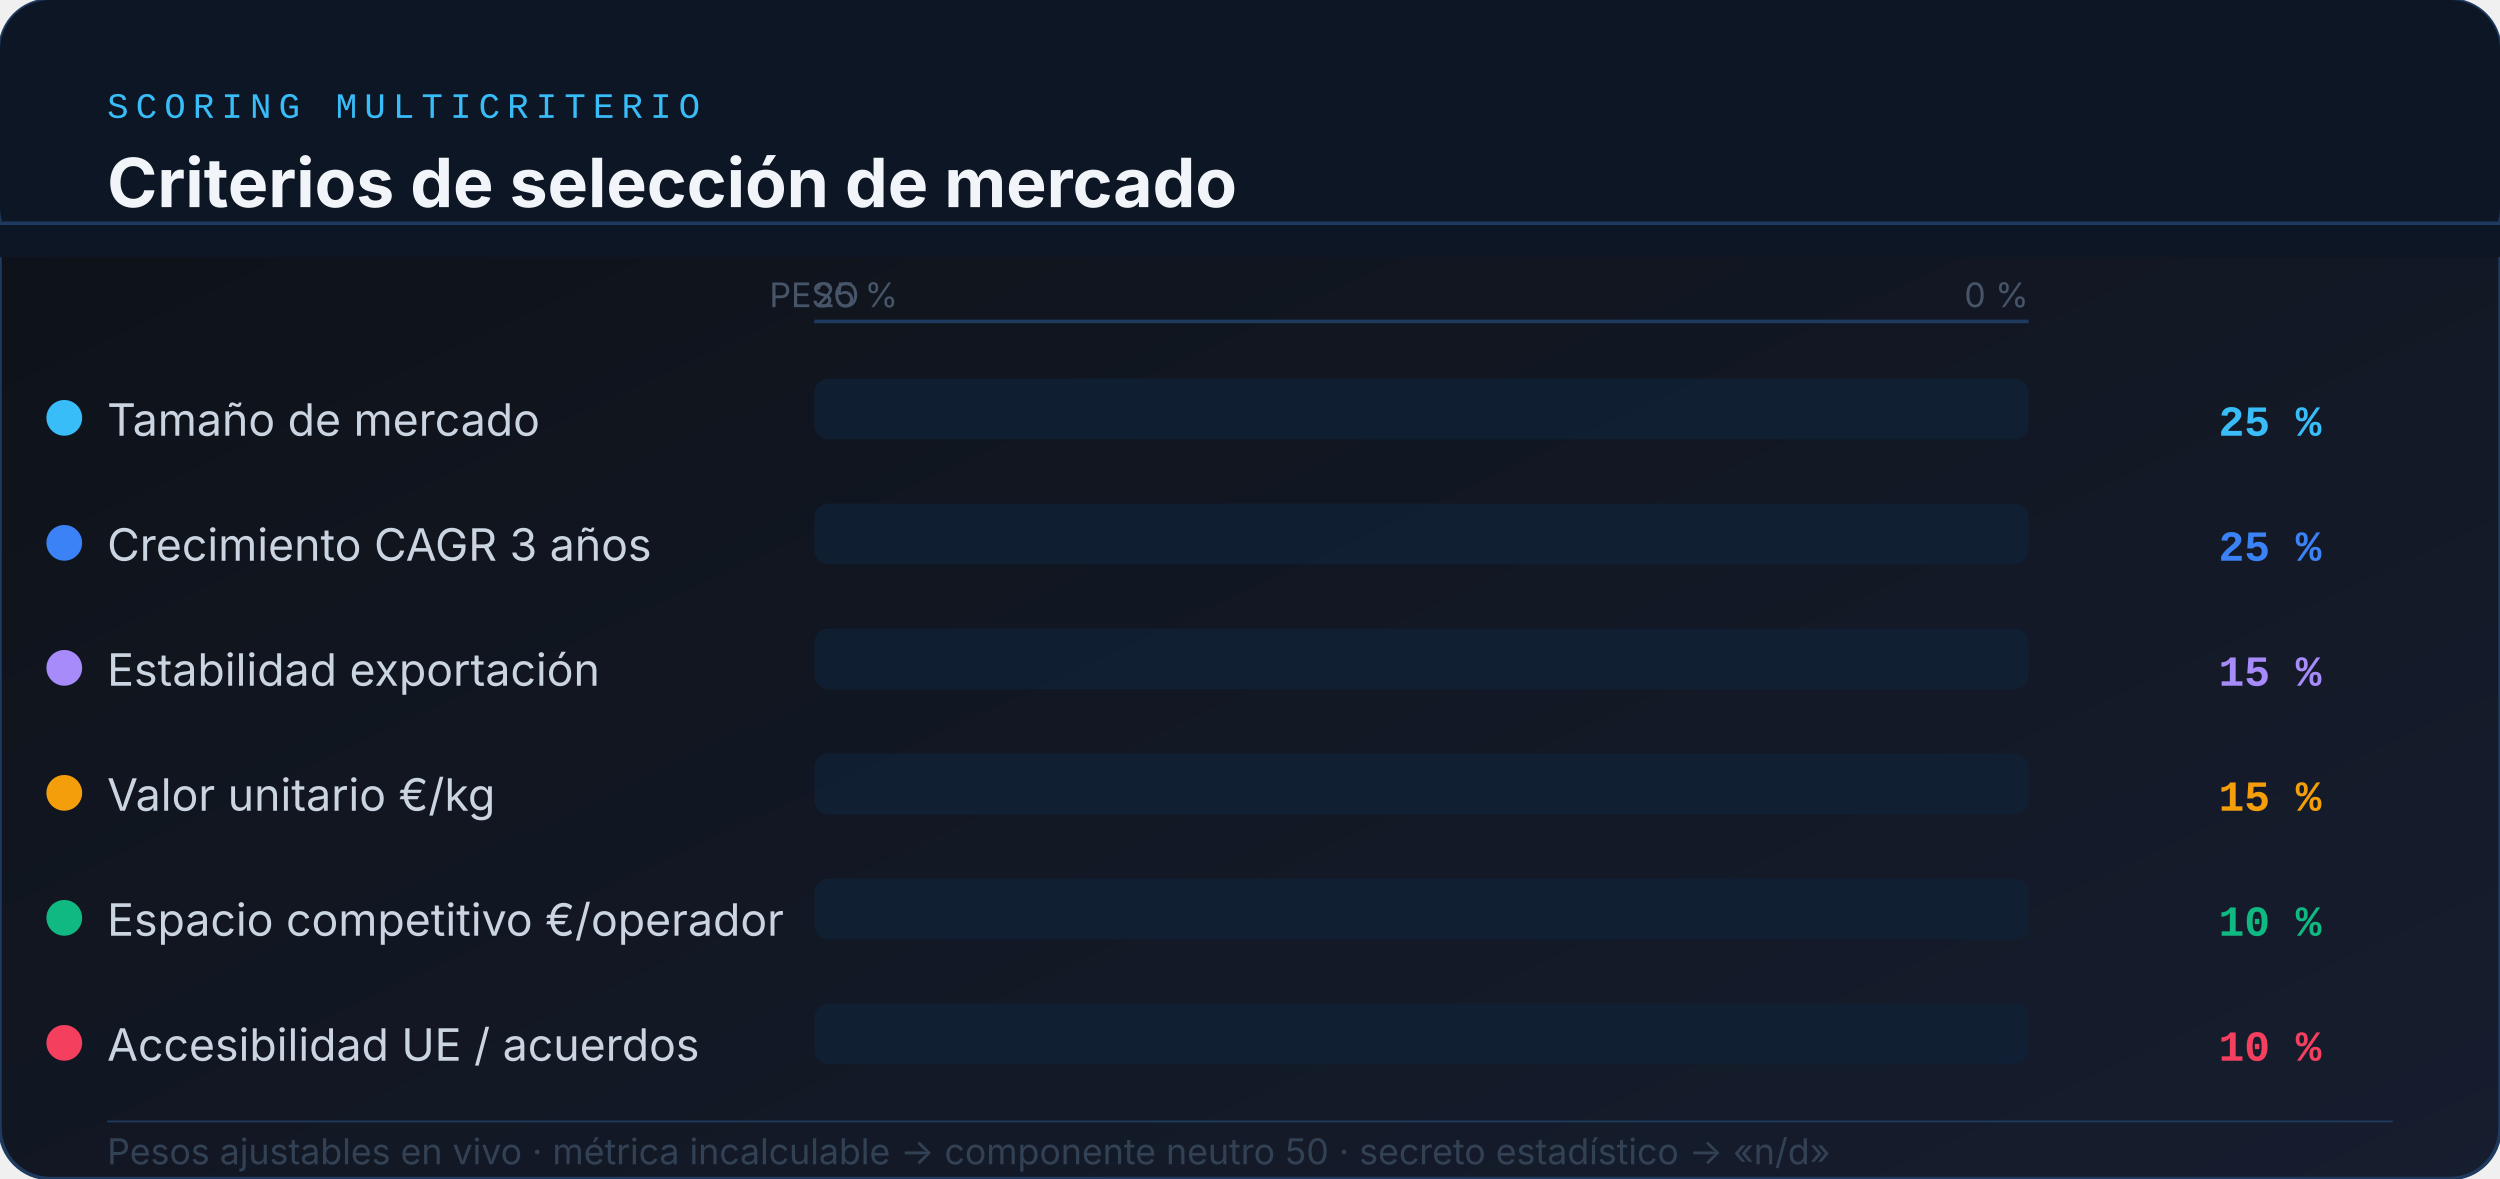
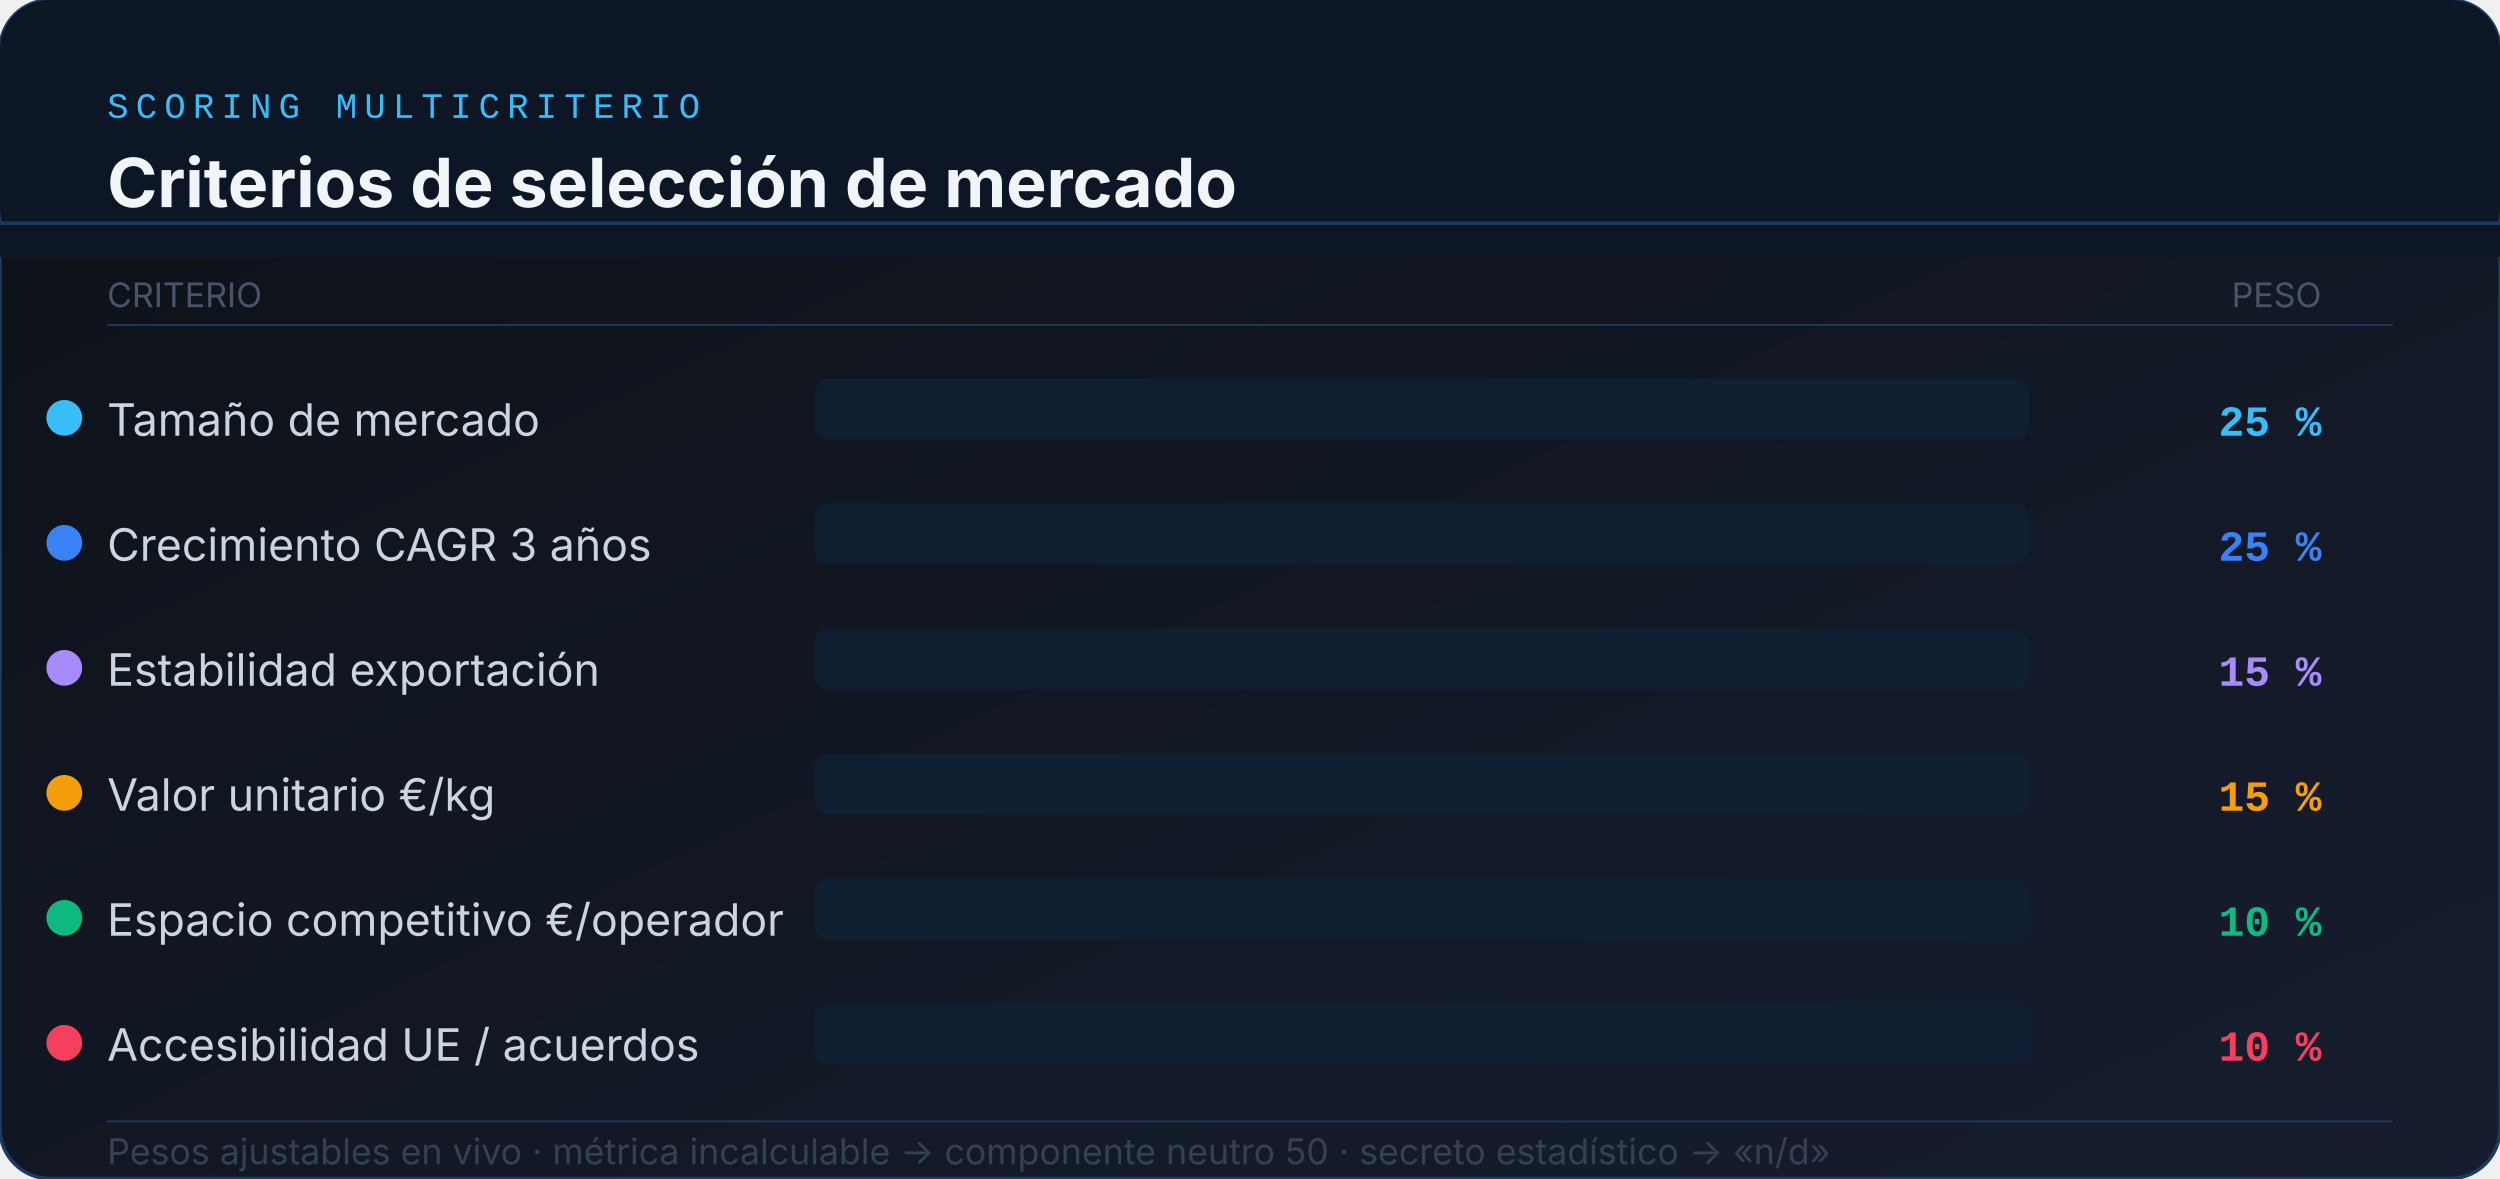
<svg xmlns="http://www.w3.org/2000/svg" viewBox="0 0 700 330" width="700" role="img" aria-label="Scoring multicriterio: 6 componentes con sus pesos">
  <defs>
    <linearGradient id="bg" x1="0%" y1="0%" x2="100%" y2="100%">
      <stop offset="0%" stop-color="#0d1117" />
      <stop offset="100%" stop-color="#161d2e" />
    </linearGradient>
    <style>
    .label    { font-family: -apple-system, BlinkMacSystemFont, 'Segoe UI', sans-serif; font-size: 12.5px; fill: #cbd5e1; }
    .pct      { font-family: 'Courier New', 'Lucida Console', monospace; font-size: 12px; font-weight: 700; }
    .title    { font-family: -apple-system, BlinkMacSystemFont, 'Segoe UI', sans-serif; font-size: 19px; font-weight: 700; fill: #f1f5f9; }
    .subtitle { font-family: 'Courier New', 'Lucida Console', monospace; font-size: 10px; letter-spacing: 2px; fill: #38bdf8; }
    .note     { font-family: -apple-system, BlinkMacSystemFont, 'Segoe UI', sans-serif; font-size: 10px; fill: #334155; }
    .tag      { font-family: -apple-system, BlinkMacSystemFont, 'Segoe UI', sans-serif; font-size: 9.5px; fill: #475569; }
  </style>
  </defs>
  <rect width="700" height="330" rx="14" fill="url(#bg)" />
  <rect width="700" height="330" rx="14" fill="none" stroke="#1e3a5f" stroke-width="1" />
  <rect width="700" height="72" rx="14" fill="#0d1624" />
  <rect y="62" width="700" height="10" fill="#0d1624" />
  <rect y="62" width="700" height="1" fill="#1e3a5f" />
  <text x="30" y="33" class="subtitle">SCORING MULTICRITERIO</text>
  <text x="30" y="58" class="title">Criterios de selección de mercado</text>
-   <text x="228" y="86" class="tag" text-anchor="middle">PESO</text>
-   <line x1="228" y1="90" x2="568" y2="90" stroke="#1e3a5f" stroke-width="1" />
-   <text x="568" y="86" class="tag" text-anchor="end">0 %</text>
-   <text x="228" y="86" class="tag">25 %</text>
+   <text x="30" y="86" class="tag">CRITERIO</text>
+   <text x="650" y="86" class="tag" text-anchor="end">PESO</text>
+   <line x1="30" y1="91" x2="670" y2="91" stroke="#1e3a5f" stroke-width="0.5" />
  <circle cx="18" cy="117" r="5" fill="#38bdf8" />
  <text x="30" y="122" class="label">Tamaño de mercado</text>
  <rect x="228" y="106" width="340" height="17" rx="4" fill="#0f2035" opacity="0.8" />
  <rect x="228" y="106" width="0" height="17" rx="4" fill="#38bdf8" opacity="0.9">
    <animate attributeName="width" from="0" to="85" dur="1.1s" begin="0.1s" fill="freeze" calcMode="spline" keySplines="0.22 1 0.36 1" />
  </rect>
  <rect x="228" y="106" width="0" height="5" rx="3" fill="white" opacity="0.15">
    <animate attributeName="width" from="0" to="85" dur="1.1s" begin="0.1s" fill="freeze" calcMode="spline" keySplines="0.22 1 0.36 1" />
  </rect>
  <text x="650" y="122" class="pct" fill="#38bdf8" text-anchor="end">25 %</text>
  <circle cx="18" cy="152" r="5" fill="#3b82f6" />
  <text x="30" y="157" class="label">Crecimiento CAGR 3 años</text>
  <rect x="228" y="141" width="340" height="17" rx="4" fill="#0f2035" opacity="0.8" />
  <rect x="228" y="141" width="0" height="17" rx="4" fill="#3b82f6" opacity="0.9">
    <animate attributeName="width" from="0" to="85" dur="1.1s" begin="0.22s" fill="freeze" calcMode="spline" keySplines="0.22 1 0.36 1" />
  </rect>
  <rect x="228" y="141" width="0" height="5" rx="3" fill="white" opacity="0.15">
    <animate attributeName="width" from="0" to="85" dur="1.1s" begin="0.22s" fill="freeze" calcMode="spline" keySplines="0.22 1 0.36 1" />
  </rect>
  <text x="650" y="157" class="pct" fill="#3b82f6" text-anchor="end">25 %</text>
  <circle cx="18" cy="187" r="5" fill="#a78bfa" />
  <text x="30" y="192" class="label">Estabilidad exportación</text>
  <rect x="228" y="176" width="340" height="17" rx="4" fill="#0f2035" opacity="0.8" />
  <rect x="228" y="176" width="0" height="17" rx="4" fill="#a78bfa" opacity="0.9">
    <animate attributeName="width" from="0" to="51" dur="1.1s" begin="0.34s" fill="freeze" calcMode="spline" keySplines="0.22 1 0.36 1" />
  </rect>
  <rect x="228" y="176" width="0" height="5" rx="3" fill="white" opacity="0.15">
    <animate attributeName="width" from="0" to="51" dur="1.1s" begin="0.34s" fill="freeze" calcMode="spline" keySplines="0.22 1 0.36 1" />
  </rect>
  <text x="650" y="192" class="pct" fill="#a78bfa" text-anchor="end">15 %</text>
  <circle cx="18" cy="222" r="5" fill="#f59e0b" />
  <text x="30" y="227" class="label">Valor unitario  €/kg</text>
  <rect x="228" y="211" width="340" height="17" rx="4" fill="#0f2035" opacity="0.8" />
  <rect x="228" y="211" width="0" height="17" rx="4" fill="#f59e0b" opacity="0.9">
    <animate attributeName="width" from="0" to="51" dur="1.1s" begin="0.46s" fill="freeze" calcMode="spline" keySplines="0.22 1 0.36 1" />
  </rect>
  <rect x="228" y="211" width="0" height="5" rx="3" fill="white" opacity="0.15">
    <animate attributeName="width" from="0" to="51" dur="1.1s" begin="0.46s" fill="freeze" calcMode="spline" keySplines="0.22 1 0.36 1" />
  </rect>
  <text x="650" y="227" class="pct" fill="#f59e0b" text-anchor="end">15 %</text>
  <circle cx="18" cy="257" r="5" fill="#10b981" />
  <text x="30" y="262" class="label">Espacio competitivo  €/operador</text>
  <rect x="228" y="246" width="340" height="17" rx="4" fill="#0f2035" opacity="0.8" />
  <rect x="228" y="246" width="0" height="17" rx="4" fill="#10b981" opacity="0.9">
    <animate attributeName="width" from="0" to="34" dur="1.1s" begin="0.58s" fill="freeze" calcMode="spline" keySplines="0.22 1 0.36 1" />
  </rect>
  <rect x="228" y="246" width="0" height="5" rx="3" fill="white" opacity="0.15">
    <animate attributeName="width" from="0" to="34" dur="1.1s" begin="0.58s" fill="freeze" calcMode="spline" keySplines="0.22 1 0.36 1" />
  </rect>
  <text x="650" y="262" class="pct" fill="#10b981" text-anchor="end">10 %</text>
  <circle cx="18" cy="292" r="5" fill="#f43f5e" />
  <text x="30" y="297" class="label">Accesibilidad UE / acuerdos</text>
  <rect x="228" y="281" width="340" height="17" rx="4" fill="#0f2035" opacity="0.8" />
  <rect x="228" y="281" width="0" height="17" rx="4" fill="#f43f5e" opacity="0.9">
    <animate attributeName="width" from="0" to="34" dur="1.1s" begin="0.70s" fill="freeze" calcMode="spline" keySplines="0.22 1 0.36 1" />
  </rect>
  <rect x="228" y="281" width="0" height="5" rx="3" fill="white" opacity="0.15">
    <animate attributeName="width" from="0" to="34" dur="1.1s" begin="0.70s" fill="freeze" calcMode="spline" keySplines="0.22 1 0.36 1" />
  </rect>
  <text x="650" y="297" class="pct" fill="#f43f5e" text-anchor="end">10 %</text>
  <line x1="30" y1="314" x2="670" y2="314" stroke="#1e3a5f" stroke-width="0.5" />
  <text x="30" y="326" class="note">Pesos ajustables en vivo · métrica incalculable → componente neutro 50 · secreto estadístico → «n/d»</text>
</svg>
